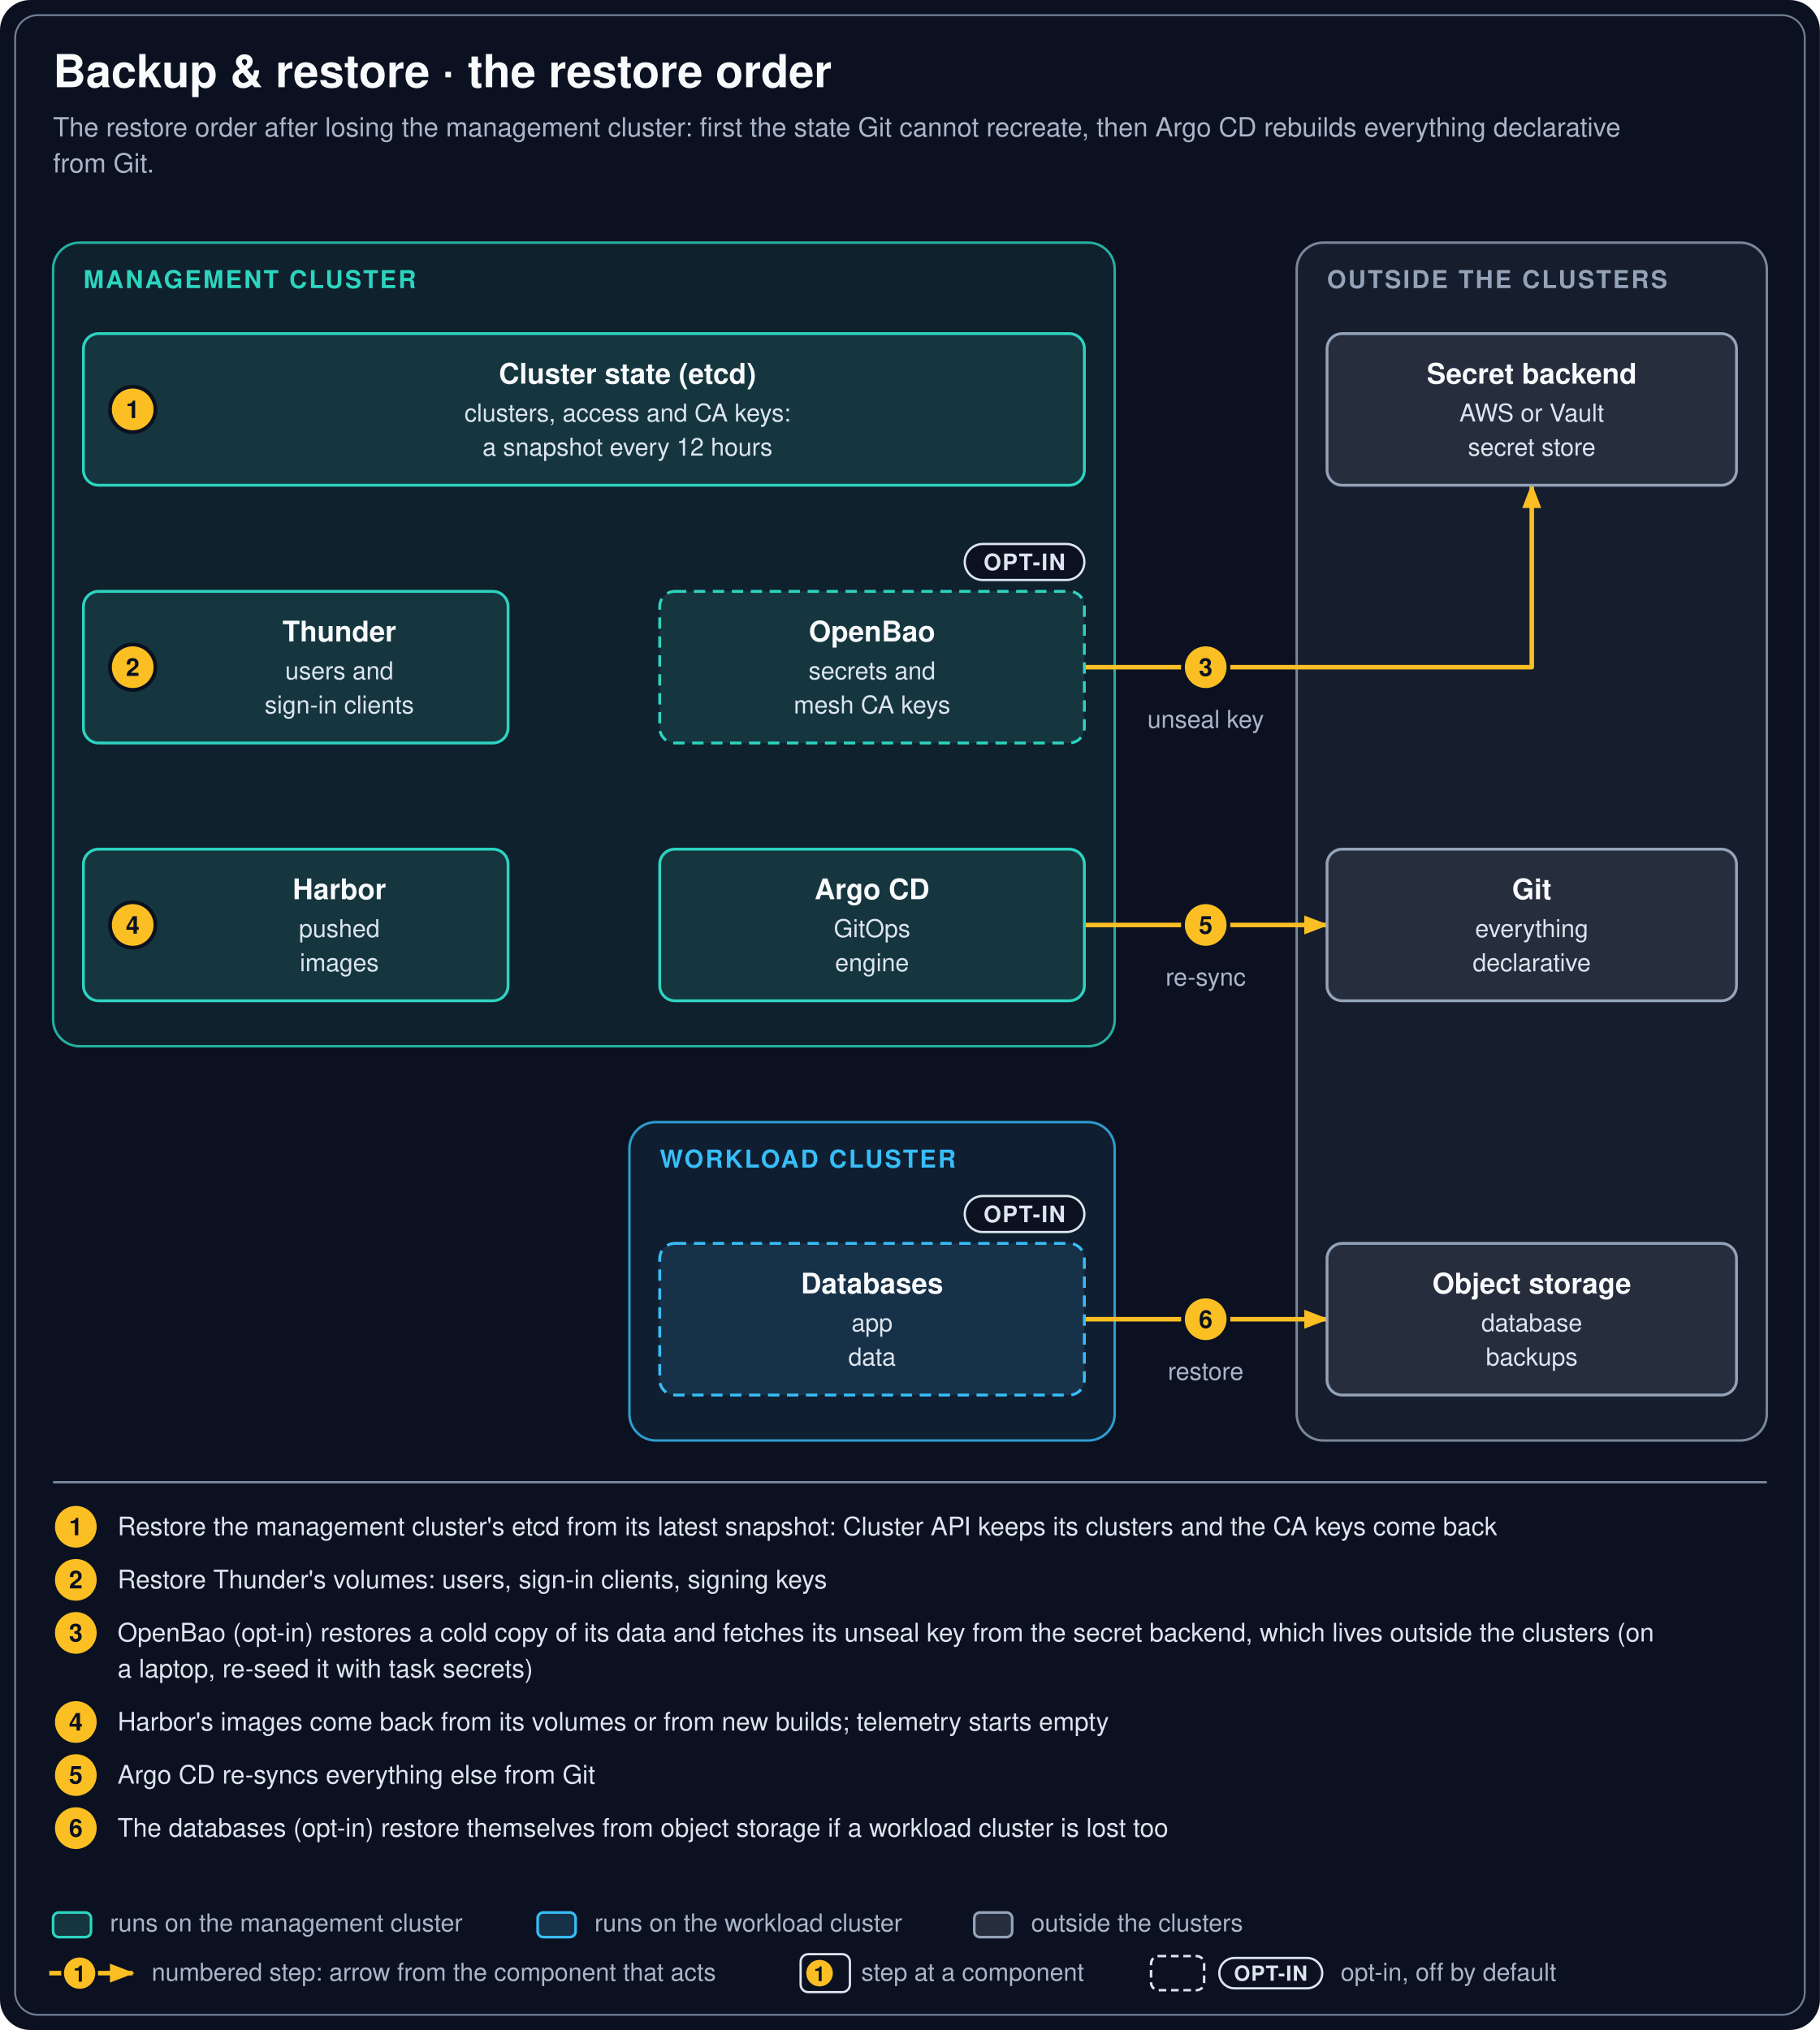
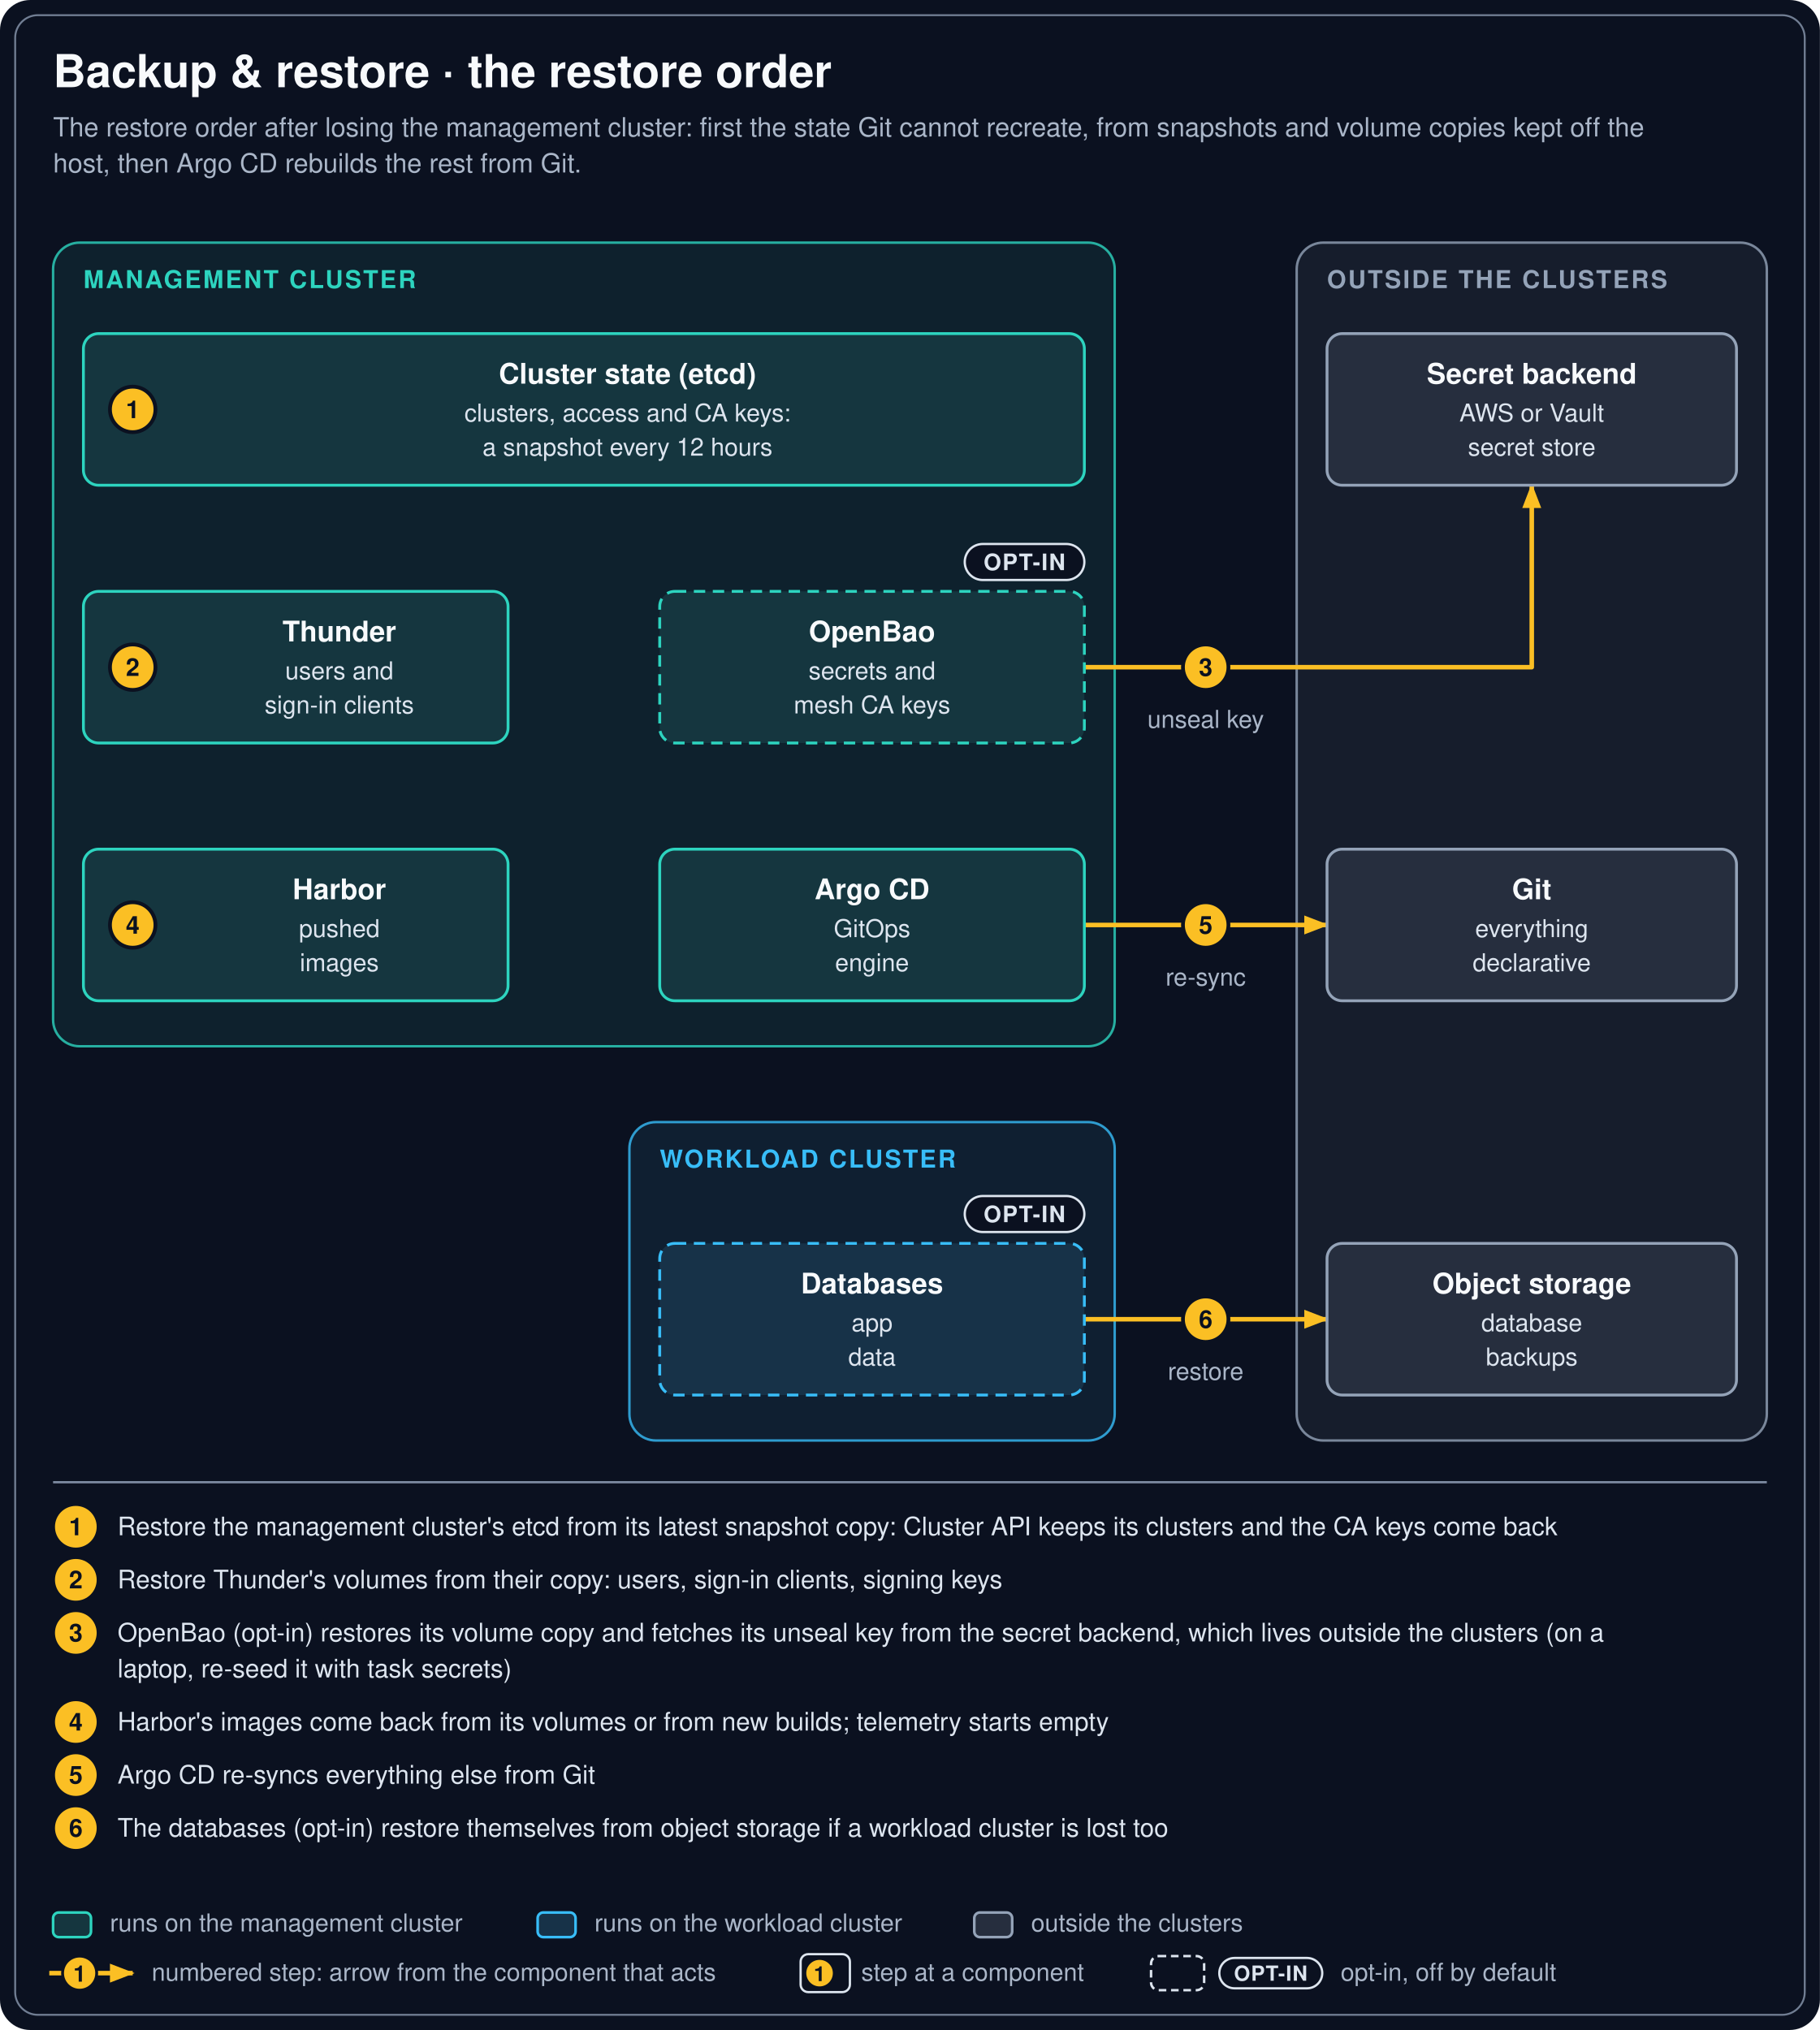
<svg xmlns="http://www.w3.org/2000/svg" width="960" height="1071" viewBox="0 0 960 1071" role="img" aria-label="Backup &amp; restore · the restore order">
  <style>.s{font-family:'Segoe UI','Helvetica Neue',Helvetica,Arial,'Liberation Sans',sans-serif}.m{font-family:'JetBrains Mono',SFMono-Regular,Menlo,Consolas,'Liberation Mono',monospace}.fx{fill:none;stroke-width:3.4;stroke-linecap:round;stroke-dasharray:4 10;opacity:0;animation:fxdash .9s linear infinite,fxseq 9.10s linear infinite both}@keyframes fxdash{to{stroke-dashoffset:-14}}@keyframes fxseq{0%{opacity:0}3%{opacity:1}29.0%{opacity:1}34.0%{opacity:0}100%{opacity:0}}@media (prefers-reduced-motion:reduce){.fx{animation:none;opacity:0}}</style>
  <defs>
    <marker id="ahfbbf24" markerWidth="13" markerHeight="10" refX="12" refY="5" orient="auto" markerUnits="userSpaceOnUse">
      <path d="M0,0 L13,5 L0,10 z" fill="#fbbf24" />
    </marker>
    <marker id="asfbbf24" markerWidth="13" markerHeight="10" refX="1" refY="5" orient="auto" markerUnits="userSpaceOnUse">
      <path d="M13,0 L0,5 L13,10 z" fill="#fbbf24" />
    </marker>
  </defs>
  <rect width="960" height="1071" rx="16" fill="#0b1120" />
  <rect x="8" y="8" width="944" height="1055" rx="12" fill="none" stroke="#8b9ab0" stroke-opacity=".8" />
  <rect x="28" y="128" width="560" height="424" rx="14" fill="#0e212d" stroke="#2dd4bf" stroke-opacity=".8" stroke-width="1.3" />
  <text class="s" x="44.0" y="152.0" font-size="13" fill="#2dd4bf" font-weight="700" letter-spacing="1.0">MANAGEMENT CLUSTER</text>
  <rect x="332" y="592" width="256" height="168" rx="14" fill="#0f1f31" stroke="#38bdf8" stroke-opacity=".8" stroke-width="1.3" />
  <text class="s" x="348.0" y="616.0" font-size="13" fill="#38bdf8" font-weight="700" letter-spacing="1.0">WORKLOAD CLUSTER</text>
  <rect x="684" y="128" width="248" height="632" rx="14" fill="#161d2c" stroke="#94a3b8" stroke-opacity=".8" stroke-width="1.3" />
  <text class="s" x="700.0" y="152.0" font-size="13" fill="#94a3b8" font-weight="700" letter-spacing="1.0">OUTSIDE THE CLUSTERS</text>
  <path d="M 572.0 352.0 L 808.0 352.0 L 808.0 256.0" fill="none" stroke="#fbbf24" stroke-width="2.4" stroke-linejoin="round" marker-end="url(#ahfbbf24)" />
  <path d="M 572.0 488.0 L 700.0 488.0" fill="none" stroke="#fbbf24" stroke-width="2.4" stroke-linejoin="round" marker-end="url(#ahfbbf24)" />
  <path d="M 572.0 696.0 L 700.0 696.0" fill="none" stroke="#fbbf24" stroke-width="2.4" stroke-linejoin="round" marker-end="url(#ahfbbf24)" />
  <path class="fx" d="M 572.0 352.0 L 808.0 352.0 L 808.0 256.0" stroke="#fde5a7" style="animation-delay:0s,2.20s" />
  <path class="fx" d="M 572.0 488.0 L 700.0 488.0" stroke="#fde5a7" style="animation-delay:0s,4.40s" />
  <path class="fx" d="M 572.0 696.0 L 700.0 696.0" stroke="#fde5a7" style="animation-delay:0s,5.50s" />
  <rect x="44" y="176" width="528" height="80" rx="8" fill="#15363f" stroke="#2dd4bf" stroke-width="1.5" />
  <text class="s" x="331.0" y="202.4" font-size="15" fill="#f8fafc" font-weight="600" text-anchor="middle">Cluster state (etcd)</text>
  <text class="s" x="331.0" y="222.4" font-size="13" fill="#dde5ef" text-anchor="middle">clusters, access and CA keys:</text>
  <text class="s" x="331.0" y="240.4" font-size="13" fill="#dde5ef" text-anchor="middle">a snapshot every 12 hours</text>
  <rect x="700" y="176" width="216" height="80" rx="8" fill="#262e3e" stroke="#94a3b8" stroke-width="1.5" />
  <text class="s" x="808.0" y="202.4" font-size="15" fill="#f8fafc" font-weight="600" text-anchor="middle">Secret backend</text>
  <text class="s" x="808.0" y="222.4" font-size="13" fill="#dde5ef" text-anchor="middle">AWS or Vault</text>
  <text class="s" x="808.0" y="240.4" font-size="13" fill="#dde5ef" text-anchor="middle">secret store</text>
  <rect x="44" y="312" width="224" height="80" rx="8" fill="#15363f" stroke="#2dd4bf" stroke-width="1.5" />
  <text class="s" x="179.0" y="338.4" font-size="15" fill="#f8fafc" font-weight="600" text-anchor="middle">Thunder</text>
  <text class="s" x="179.0" y="358.4" font-size="13" fill="#dde5ef" text-anchor="middle">users and</text>
  <text class="s" x="179.0" y="376.4" font-size="13" fill="#dde5ef" text-anchor="middle">sign-in clients</text>
  <rect x="348" y="312" width="224" height="80" rx="8" fill="#15363f" stroke="#2dd4bf" stroke-width="1.5" stroke-dasharray="6 4" />
  <text class="s" x="460.0" y="338.4" font-size="15" fill="#f8fafc" font-weight="600" text-anchor="middle">OpenBao</text>
  <text class="s" x="460.0" y="358.4" font-size="13" fill="#dde5ef" text-anchor="middle">secrets and</text>
  <text class="s" x="460.0" y="376.4" font-size="13" fill="#dde5ef" text-anchor="middle">mesh CA keys</text>
  <rect x="508.9" y="287" width="63.1" height="19" rx="9.5" fill="#0b1120" stroke="#dde5ef" stroke-width="1.2" />
  <text class="s" x="540.4" y="300.8" font-size="12" font-weight="700" fill="#dde5ef" text-anchor="middle" letter-spacing="0.6">OPT-IN</text>
  <rect x="44" y="448" width="224" height="80" rx="8" fill="#15363f" stroke="#2dd4bf" stroke-width="1.5" />
  <text class="s" x="179.0" y="474.4" font-size="15" fill="#f8fafc" font-weight="600" text-anchor="middle">Harbor</text>
  <text class="s" x="179.0" y="494.4" font-size="13" fill="#dde5ef" text-anchor="middle">pushed</text>
  <text class="s" x="179.0" y="512.4" font-size="13" fill="#dde5ef" text-anchor="middle">images</text>
  <rect x="348" y="448" width="224" height="80" rx="8" fill="#15363f" stroke="#2dd4bf" stroke-width="1.5" />
  <text class="s" x="460.0" y="474.4" font-size="15" fill="#f8fafc" font-weight="600" text-anchor="middle">Argo CD</text>
  <text class="s" x="460.0" y="494.4" font-size="13" fill="#dde5ef" text-anchor="middle">GitOps</text>
  <text class="s" x="460.0" y="512.4" font-size="13" fill="#dde5ef" text-anchor="middle">engine</text>
  <rect x="700" y="448" width="216" height="80" rx="8" fill="#262e3e" stroke="#94a3b8" stroke-width="1.5" />
  <text class="s" x="808.0" y="474.4" font-size="15" fill="#f8fafc" font-weight="600" text-anchor="middle">Git</text>
  <text class="s" x="808.0" y="494.4" font-size="13" fill="#dde5ef" text-anchor="middle">everything</text>
  <text class="s" x="808.0" y="512.4" font-size="13" fill="#dde5ef" text-anchor="middle">declarative</text>
  <rect x="348" y="656" width="224" height="80" rx="8" fill="#173248" stroke="#38bdf8" stroke-width="1.5" stroke-dasharray="6 4" />
  <text class="s" x="460.0" y="682.4" font-size="15" fill="#f8fafc" font-weight="600" text-anchor="middle">Databases</text>
  <text class="s" x="460.0" y="702.4" font-size="13" fill="#dde5ef" text-anchor="middle">app</text>
  <text class="s" x="460.0" y="720.4" font-size="13" fill="#dde5ef" text-anchor="middle">data</text>
  <rect x="508.9" y="631" width="63.1" height="19" rx="9.5" fill="#0b1120" stroke="#dde5ef" stroke-width="1.2" />
  <text class="s" x="540.4" y="644.8" font-size="12" font-weight="700" fill="#dde5ef" text-anchor="middle" letter-spacing="0.6">OPT-IN</text>
  <rect x="700" y="656" width="216" height="80" rx="8" fill="#262e3e" stroke="#94a3b8" stroke-width="1.5" />
  <text class="s" x="808.0" y="682.4" font-size="15" fill="#f8fafc" font-weight="600" text-anchor="middle">Object storage</text>
  <text class="s" x="808.0" y="702.4" font-size="13" fill="#dde5ef" text-anchor="middle">database</text>
  <text class="s" x="808.0" y="720.4" font-size="13" fill="#dde5ef" text-anchor="middle">backups</text>
  <text class="s" x="28.0" y="46.0" font-size="24" fill="#f8fafc" font-weight="700">Backup &amp; restore · the restore order</text>
-   <text class="s" x="28.0" y="72.0" font-size="14" fill="#aab6c8">The restore order after losing the management cluster: first the state Git cannot recreate, then Argo CD rebuilds everything declarative</text>
-   <text class="s" x="28.0" y="91.0" font-size="14" fill="#aab6c8">from Git.</text>
+   <text class="s" x="28.0" y="72.0" font-size="14" fill="#aab6c8">The restore order after losing the management cluster: first the state Git cannot recreate, from snapshots and volume copies kept off the</text>
+   <text class="s" x="28.0" y="91.0" font-size="14" fill="#aab6c8">host, then Argo CD rebuilds the rest from Git.</text>
  <circle cx="70.0" cy="216.0" r="12" fill="#fbbf24" stroke="#0b1120" stroke-width="2" />
  <text class="s" x="70.0" y="220.6" font-size="13" font-weight="700" fill="#0b1120" text-anchor="middle">1</text>
  <circle cx="70.0" cy="352.0" r="12" fill="#fbbf24" stroke="#0b1120" stroke-width="2" />
  <text class="s" x="70.0" y="356.6" font-size="13" font-weight="700" fill="#0b1120" text-anchor="middle">2</text>
  <circle cx="70.0" cy="488.0" r="12" fill="#fbbf24" stroke="#0b1120" stroke-width="2" />
  <text class="s" x="70.0" y="492.6" font-size="13" font-weight="700" fill="#0b1120" text-anchor="middle">4</text>
  <rect x="599.1" y="370.0" width="73.9" height="20.0" rx="3" fill="#0b1120" />
  <text class="s" x="636.0" y="384.0" font-size="13" fill="#aab6c8" text-anchor="middle">unseal key</text>
  <circle cx="636.0" cy="352.0" r="12" fill="#fbbf24" stroke="#0b1120" stroke-width="2" />
  <text class="s" x="636.0" y="356.6" font-size="13" font-weight="700" fill="#0b1120" text-anchor="middle">3</text>
  <rect x="609.4" y="506.0" width="53.2" height="20.0" rx="3" fill="#0b1120" />
  <text class="s" x="636.0" y="520.0" font-size="13" fill="#aab6c8" text-anchor="middle">re-sync</text>
  <circle cx="636.0" cy="488.0" r="12" fill="#fbbf24" stroke="#0b1120" stroke-width="2" />
  <text class="s" x="636.0" y="492.6" font-size="13" font-weight="700" fill="#0b1120" text-anchor="middle">5</text>
  <rect x="610.6" y="714.0" width="50.9" height="20.0" rx="3" fill="#0b1120" />
  <text class="s" x="636.0" y="728.0" font-size="13" fill="#aab6c8" text-anchor="middle">restore</text>
  <circle cx="636.0" cy="696.0" r="12" fill="#fbbf24" stroke="#0b1120" stroke-width="2" />
  <text class="s" x="636.0" y="700.6" font-size="13" font-weight="700" fill="#0b1120" text-anchor="middle">6</text>
  <line x1="28" y1="782" x2="932" y2="782" stroke="#7c8aa0" stroke-width="1.2" />
  <circle cx="40" cy="805.5" r="11" fill="#fbbf24" />
  <text class="s" x="40" y="810" font-size="13" font-weight="700" fill="#0b1120" text-anchor="middle">1</text>
-   <text class="s" x="62.0" y="810.0" font-size="13.5" fill="#dde5ef">Restore the management cluster's etcd from its latest snapshot: Cluster API keeps its clusters and the CA keys come back</text>
+   <text class="s" x="62.0" y="810.0" font-size="13.5" fill="#dde5ef">Restore the management cluster's etcd from its latest snapshot copy: Cluster API keeps its clusters and the CA keys come back</text>
  <circle cx="40" cy="833.5" r="11" fill="#fbbf24" />
  <text class="s" x="40" y="838" font-size="13" font-weight="700" fill="#0b1120" text-anchor="middle">2</text>
-   <text class="s" x="62.0" y="838.0" font-size="13.5" fill="#dde5ef">Restore Thunder's volumes: users, sign-in clients, signing keys</text>
+   <text class="s" x="62.0" y="838.0" font-size="13.5" fill="#dde5ef">Restore Thunder's volumes from their copy: users, sign-in clients, signing keys</text>
  <circle cx="40" cy="861.5" r="11" fill="#fbbf24" />
  <text class="s" x="40" y="866" font-size="13" font-weight="700" fill="#0b1120" text-anchor="middle">3</text>
-   <text class="s" x="62.0" y="866.0" font-size="13.5" fill="#dde5ef">OpenBao (opt-in) restores a cold copy of its data and fetches its unseal key from the secret backend, which lives outside the clusters (on</text>
-   <text class="s" x="62.0" y="885.0" font-size="13.5" fill="#dde5ef">a laptop, re-seed it with task secrets)</text>
+   <text class="s" x="62.0" y="866.0" font-size="13.5" fill="#dde5ef">OpenBao (opt-in) restores its volume copy and fetches its unseal key from the secret backend, which lives outside the clusters (on a</text>
+   <text class="s" x="62.0" y="885.0" font-size="13.5" fill="#dde5ef">laptop, re-seed it with task secrets)</text>
  <circle cx="40" cy="908.5" r="11" fill="#fbbf24" />
  <text class="s" x="40" y="913" font-size="13" font-weight="700" fill="#0b1120" text-anchor="middle">4</text>
  <text class="s" x="62.0" y="913.0" font-size="13.5" fill="#dde5ef">Harbor's images come back from its volumes or from new builds; telemetry starts empty</text>
  <circle cx="40" cy="936.5" r="11" fill="#fbbf24" />
  <text class="s" x="40" y="941" font-size="13" font-weight="700" fill="#0b1120" text-anchor="middle">5</text>
  <text class="s" x="62.0" y="941.0" font-size="13.5" fill="#dde5ef">Argo CD re-syncs everything else from Git</text>
  <circle cx="40" cy="964.5" r="11" fill="#fbbf24" />
  <text class="s" x="40" y="969" font-size="13" font-weight="700" fill="#0b1120" text-anchor="middle">6</text>
  <text class="s" x="62.0" y="969.0" font-size="13.5" fill="#dde5ef">The databases (opt-in) restore themselves from object storage if a workload cluster is lost too</text>
  <rect x="28" y="1009" width="20" height="13" rx="3" fill="#15363f" stroke="#2dd4bf" stroke-width="1.4" />
  <text class="s" x="58.0" y="1019.0" font-size="13" fill="#aab6c8">runs on the management cluster</text>
  <rect x="283.605" y="1009" width="20" height="13" rx="3" fill="#173248" stroke="#38bdf8" stroke-width="1.4" />
  <text class="s" x="313.6" y="1019.0" font-size="13" fill="#aab6c8">runs on the workload cluster</text>
  <rect x="513.924" y="1009" width="20" height="13" rx="3" fill="#262e3e" stroke="#94a3b8" stroke-width="1.4" />
  <text class="s" x="543.9" y="1019.0" font-size="13" fill="#aab6c8">outside the clusters</text>
  <path d="M 26 1041 L 70 1041" stroke="#fbbf24" stroke-width="2.4" marker-end="url(#ahfbbf24)" />
  <circle cx="42" cy="1041" r="9" fill="#fbbf24" stroke="#0b1120" stroke-width="1.5" />
  <text class="s" x="42" y="1045.5" font-size="12" font-weight="700" fill="#0b1120" text-anchor="middle">1</text>
  <text class="s" x="80.0" y="1045.0" font-size="13" fill="#aab6c8">numbered step: arrow from the component that acts</text>
  <rect x="422.32" y="1031" width="26" height="20" rx="4" fill="none" stroke="#dde5ef" stroke-width="1.2" />
  <circle cx="432.32" cy="1041" r="7" fill="#fbbf24" />
  <text class="s" x="432.32" y="1045.2" font-size="11" font-weight="700" fill="#0b1120" text-anchor="middle">1</text>
  <text class="s" x="454.3" y="1045.0" font-size="13" fill="#aab6c8">step at a component</text>
  <g>
    <rect x="607.18" y="1032" width="28" height="18" rx="4" fill="none" stroke="#dde5ef" stroke-width="1.3" stroke-dasharray="4 2.5" />
    <rect x="643.18" y="1033" width="54.3" height="16" rx="8" fill="none" stroke="#dde5ef" stroke-width="1.2" />
    <text class="s" x="670.3" y="1045" font-size="11" font-weight="700" fill="#dde5ef" text-anchor="middle" letter-spacing="0.4">OPT-IN</text>
  </g>
  <text class="s" x="707.2" y="1045.0" font-size="13" fill="#aab6c8">opt-in, off by default</text>
</svg>
